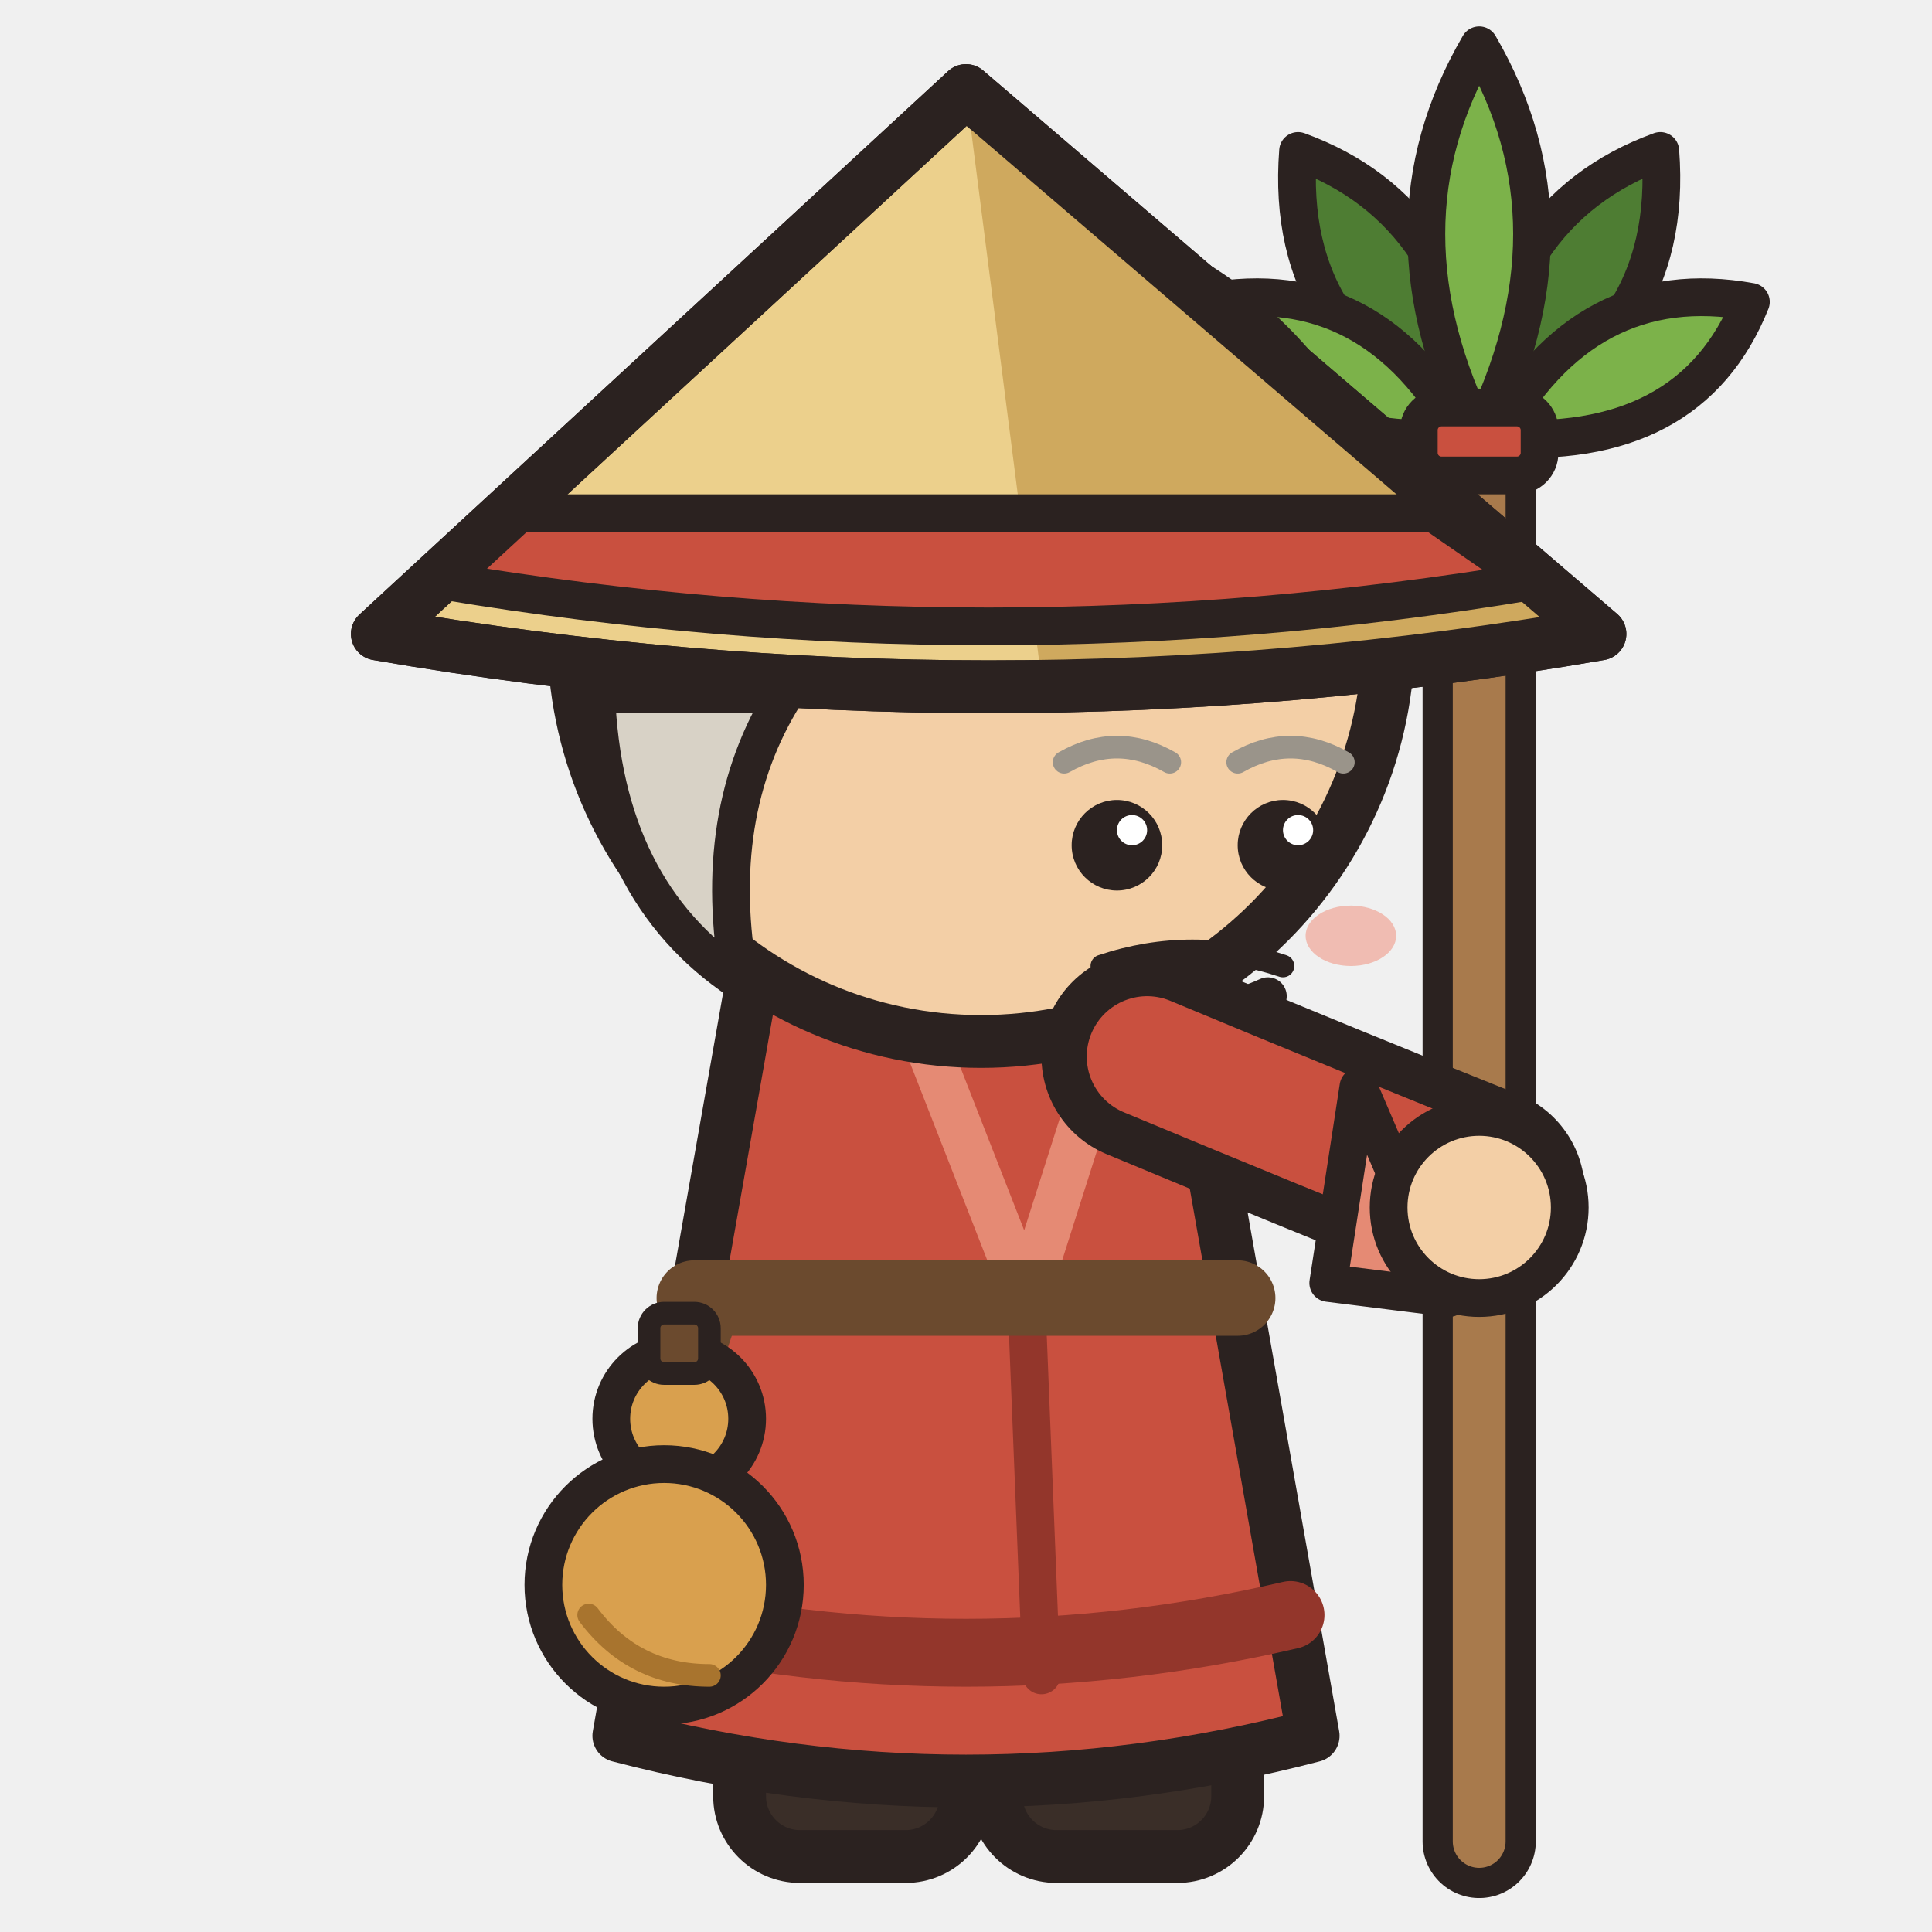
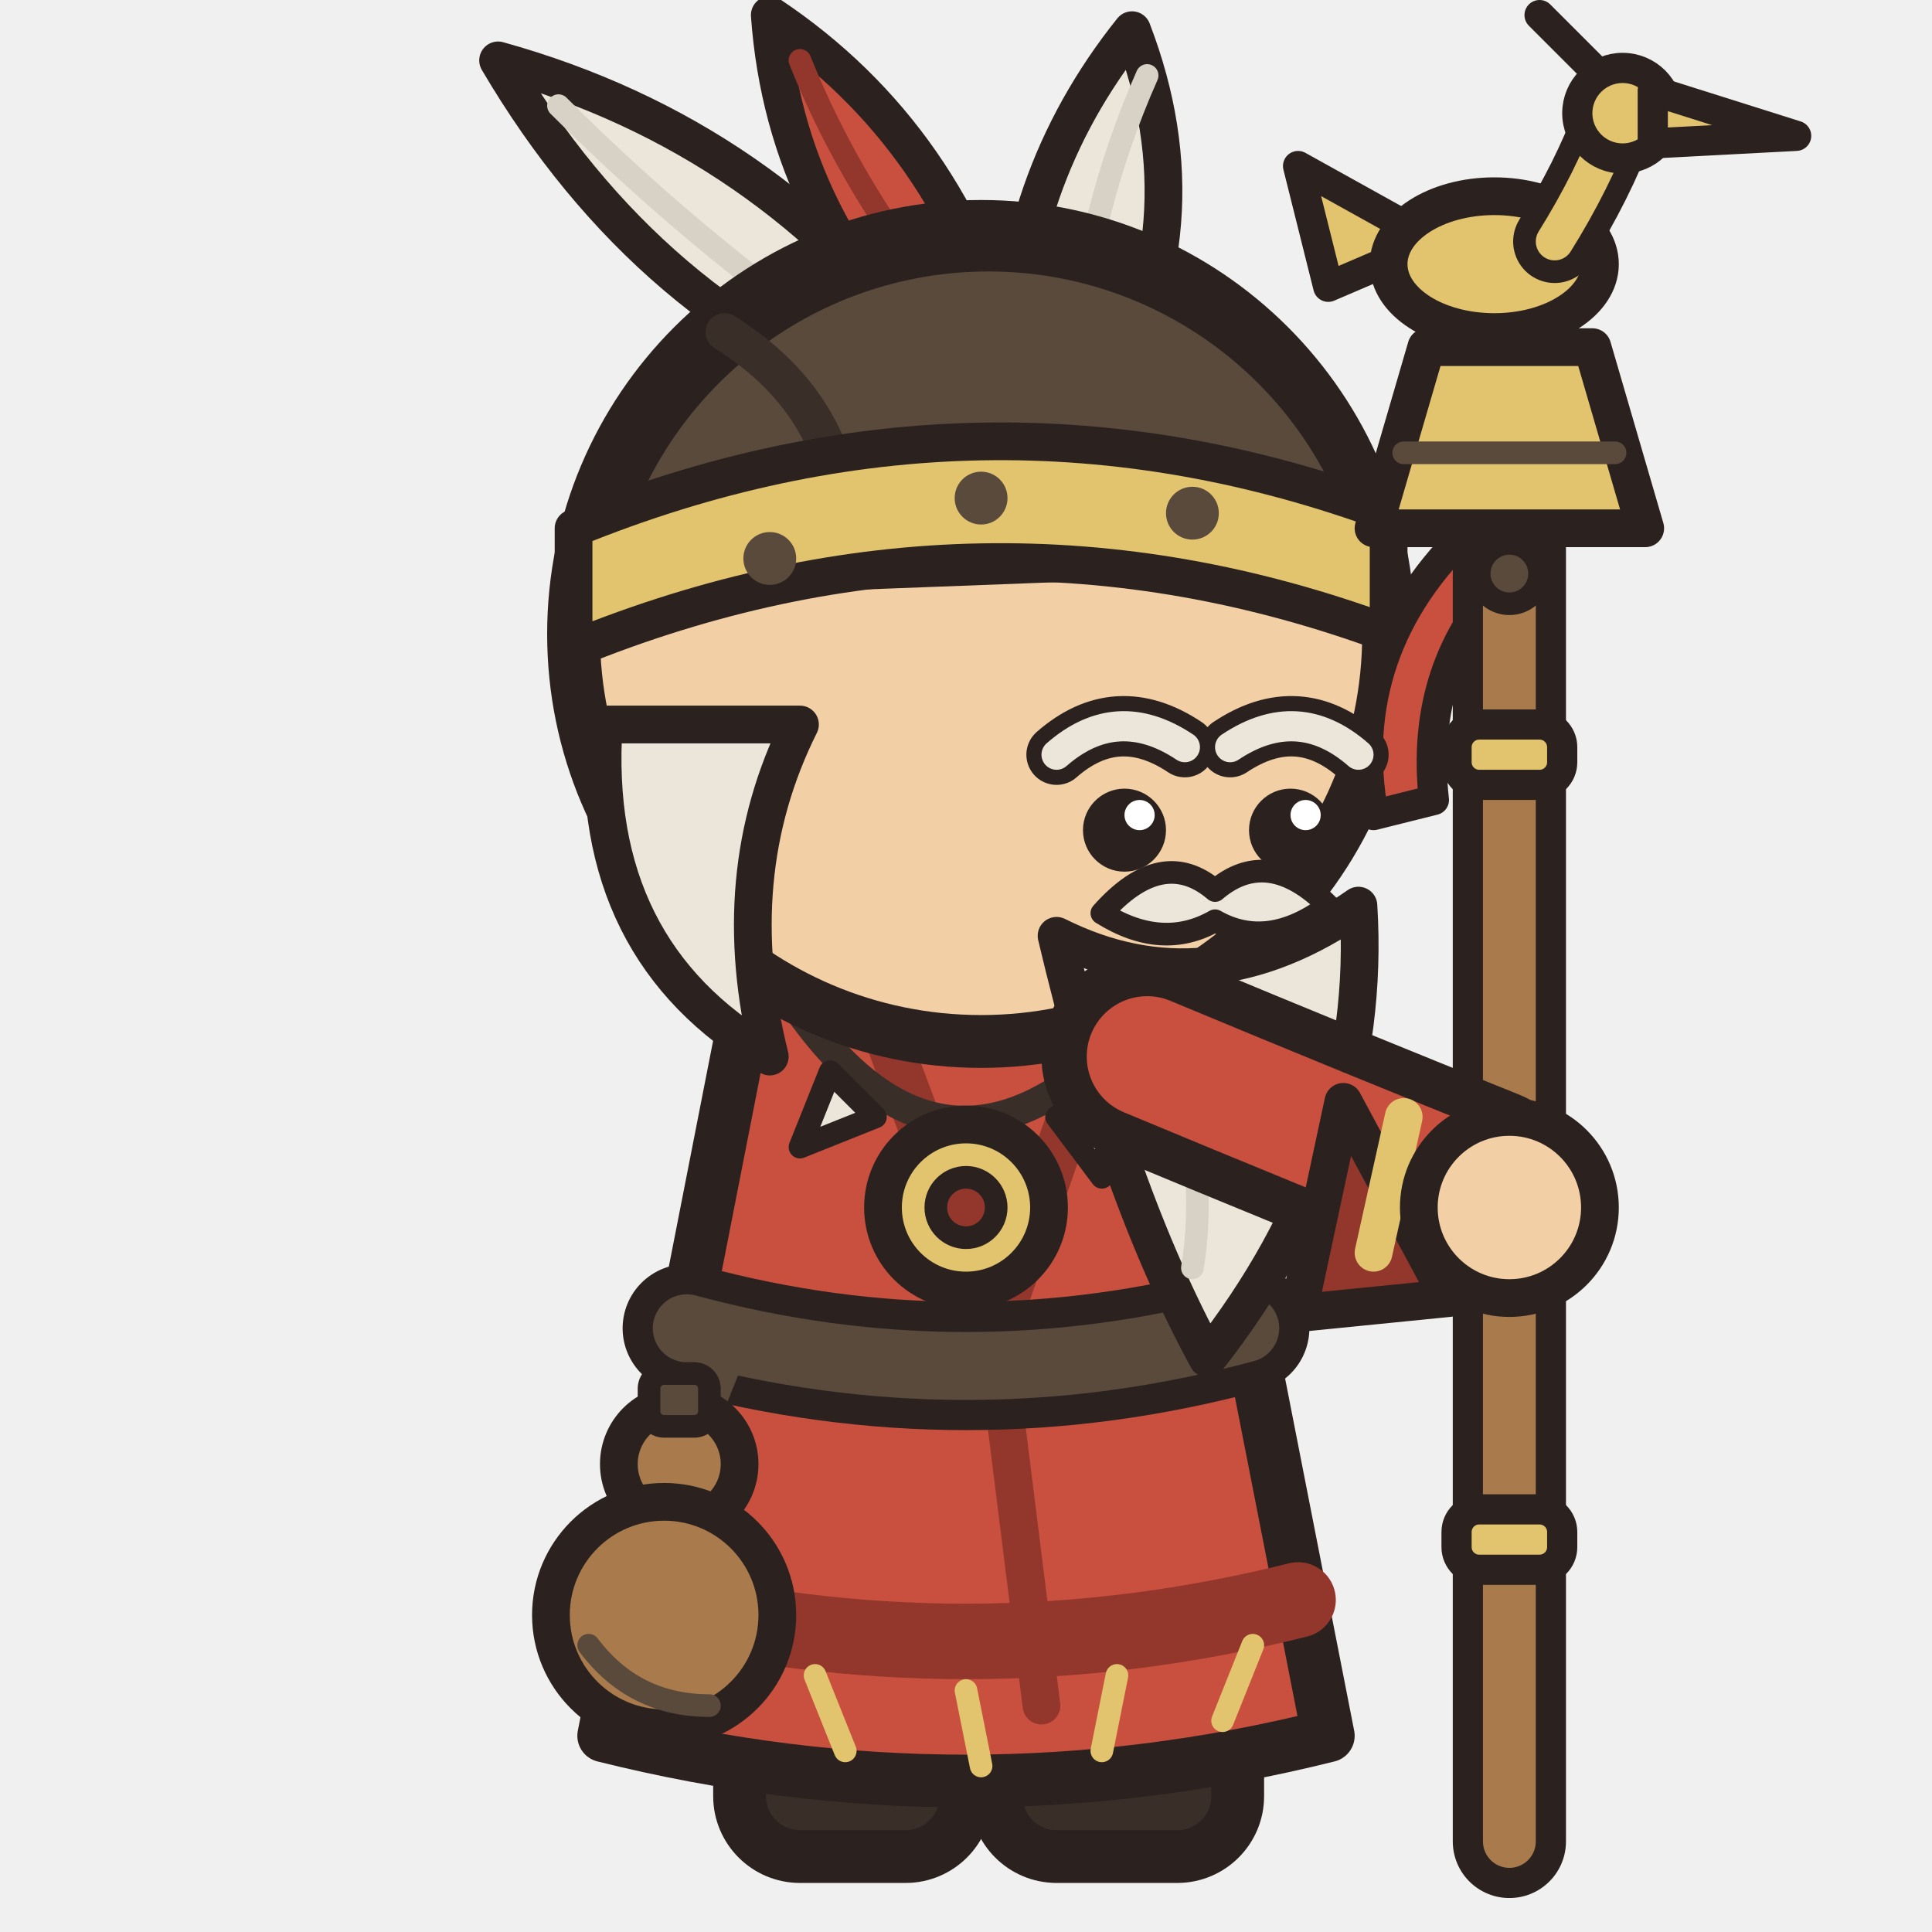
<svg xmlns="http://www.w3.org/2000/svg" viewBox="0 0 256 256" width="256" height="256">
  <g stroke="#2b2220" stroke-width="7" stroke-linejoin="round" stroke-linecap="round">
+     <path d="M108 140 Q102 164 100 188" fill="none" stroke="#2b2220" stroke-width="26" />
+     <path d="M108 140 Q102 164 100 188" fill="none" stroke="#93362b" stroke-width="14" />
+     <circle cx="100" cy="192" r="11" fill="#f3cfa6" stroke-width="5" />
    <rect x="98" y="226" width="30" height="20" rx="8" fill="#3a2e28" />
    <rect x="132" y="226" width="32" height="20" rx="8" fill="#3a2e28" />
-     <path d="M100 128 Q128 118 156 128 L174 230 Q128 242 82 230 Z" fill="#c9503f" />
-     <path d="M85 214 Q128 224 171 214" fill="none" stroke="#93362b" stroke-width="9" />
-     <path d="M118 126 L136 172 L150 128" fill="none" stroke="#e58a74" stroke-width="6" />
-     <path d="M136 172 L138 222" fill="none" stroke="#93362b" stroke-width="5" />
-     <path d="M92 172 L164 172" stroke="#6b4a2e" stroke-width="10" />
-     <path d="M96 172 L92 184" fill="none" stroke="#6b4a2e" stroke-width="5" />
-     <circle cx="90" cy="188" r="9" fill="#d9a04e" stroke-width="5" />
-     <circle cx="88" cy="210" r="16" fill="#d9a04e" stroke-width="5" />
-     <path d="M78 214 Q84 222 94 222" fill="none" stroke="#a8742e" stroke-width="3" />
-     <rect x="86" y="174" width="8" height="8" rx="2" fill="#6b4a2e" stroke-width="3" />
-     <line x1="196" y1="44" x2="196" y2="244" stroke="#2b2220" stroke-width="15" />
-     <line x1="196" y1="44" x2="196" y2="244" stroke="#a87a4c" stroke-width="7" />
-     <path d="M196 56 Q170 46 172 20 Q194 28 196 56 Z" fill="#4e7d33" stroke-width="5" />
-     <path d="M196 56 Q222 46 220 20 Q198 28 196 56 Z" fill="#4e7d33" stroke-width="5" />
-     <path d="M196 58 Q182 30 196 6 Q210 30 196 58 Z" fill="#7cb24a" stroke-width="5" />
-     <path d="M194 58 Q168 60 160 40 Q182 36 194 58 Z" fill="#7cb24a" stroke-width="5" />
-     <path d="M198 58 Q224 60 232 40 Q210 36 198 58 Z" fill="#7cb24a" stroke-width="5" />
-     <rect x="188" y="54" width="16" height="9" rx="3" fill="#c9503f" stroke-width="5" />
+     <path d="M100 128 Q128 118 156 128 L176 230 Q128 242 80 230 Z" fill="#c9503f" />
+     <path d="M84 212 Q128 223 172 212" fill="none" stroke="#93362b" stroke-width="10" />
+     <path d="M88 218 L94 228 M108 222 L112 232 M128 224 L130 234 M148 222 L146 232 M166 218 L162 228" fill="none" stroke="#e2c36e" stroke-width="3" />
+     <path d="M132 178 L138 226" fill="none" stroke="#93362b" stroke-width="5" />
+     <path d="M114 128 L132 176 L148 130" fill="none" stroke="#93362b" stroke-width="6" />
+     <path d="M91 176 Q128 186 165 176" fill="none" stroke="#2b2220" stroke-width="17" />
+     <path d="M91 176 Q128 186 165 176" fill="none" stroke="#5a4a3c" stroke-width="9" />
+     <path d="M96 180 L92 190" fill="none" stroke="#5a4a3c" stroke-width="5" />
+     <circle cx="90" cy="194" r="8" fill="#a87a4c" stroke-width="5" />
+     <circle cx="88" cy="214" r="15" fill="#a87a4c" stroke-width="5" />
+     <path d="M78 218 Q84 226 94 226" fill="none" stroke="#5a4a3c" stroke-width="3" />
+     <rect x="86" y="182" width="8" height="7" rx="2" fill="#5a4a3c" stroke-width="3" />
+     <path d="M106 134 Q126 162 150 136" fill="none" stroke="#3a2e28" stroke-width="4" />
+     <path d="M110 142 L106 152 L116 148 Z M140 148 L146 156 L148 144 Z" fill="#ece6da" stroke-width="3" />
+     <circle cx="128" cy="160" r="11" fill="#e2c36e" stroke-width="5" />
+     <circle cx="128" cy="160" r="4" fill="#93362b" stroke-width="3" />
+     <path d="M120 54 Q86 42 66 8 Q102 18 124 48 Z" fill="#ece6da" stroke-width="5" />
+     <path d="M118 50 Q94 34 74 14" fill="none" stroke="#d8d2c6" stroke-width="3" />
+     <path d="M126 50 Q104 30 102 2 Q126 18 134 48 Z" fill="#c9503f" stroke-width="5" />
+     <path d="M130 46 Q114 28 106 8" fill="none" stroke="#93362b" stroke-width="3" />
+     <path d="M134 50 Q134 24 150 4 Q160 30 146 54 Z" fill="#ece6da" stroke-width="5" />
+     <path d="M142 50 Q144 28 152 10" fill="none" stroke="#d8d2c6" stroke-width="3" />
    <circle cx="130" cy="84" r="54" fill="#f3cfa6" />
-     <path d="M79 92 Q80 118 98 130 Q94 108 104 92 Z" fill="#d8d2c6" stroke-width="5" />
-     <path d="M50 84 L128 12 L212 84 Q131 98 50 84 Z" fill="#ecd08c" />
-     <path d="M128 12 L212 84 Q170 92 138 90 Z" fill="#cfa95e" stroke="none" />
-     <path d="M68 68 L190 68 L203 77 Q131 89 59 77 Z" fill="#c9503f" stroke-width="5" />
-     <path d="M50 84 L128 12 L212 84 Q131 98 50 84 Z" fill="none" />
-     <path d="M146 132 Q156 160 168 132 Q157 137 146 132 Z" fill="#ece6da" stroke-width="5" />
+     <path d="M80 96 Q78 126 102 140 Q96 116 106 96 Z" fill="#ece6da" stroke-width="5" />
+     <path d="M78 76 A54 54 0 0 1 183 72 Z" fill="#5a4a3c" />
+     <path d="M96 44 Q112 54 112 72" fill="none" stroke="#3a2e28" stroke-width="5" />
+     <path d="M76 70 Q130 48 184 68 L184 84 Q130 64 76 86 Z" fill="#e2c36e" stroke-width="5" />
+     <circle cx="102" cy="74" r="3.5" fill="#5a4a3c" stroke="none" />
+     <circle cx="130" cy="66" r="3.5" fill="#5a4a3c" stroke="none" />
+     <circle cx="158" cy="68" r="3.5" fill="#5a4a3c" stroke="none" />
+     <path d="M140 124 Q160 134 180 120 Q182 152 160 180 Q148 158 140 124 Z" fill="#ece6da" stroke-width="5" />
+     <path d="M156 140 Q160 156 158 168" fill="none" stroke="#d8d2c6" stroke-width="3" />
+     <path d="M195 70 Q178 86 182 108 L190 106 Q188 88 200 76 Z" fill="#c9503f" stroke-width="4" />
+     <line x1="200" y1="56" x2="200" y2="244" stroke="#2b2220" stroke-width="15" />
+     <line x1="200" y1="56" x2="200" y2="244" stroke="#a87a4c" stroke-width="7" />
+     <rect x="193" y="96" width="14" height="8" rx="3" fill="#e2c36e" stroke-width="4" />
+     <rect x="193" y="200" width="14" height="8" rx="3" fill="#e2c36e" stroke-width="4" />
+     <path d="M189 46 L211 46 L218 70 L182 70 Z" fill="#e2c36e" stroke-width="5" />
+     <path d="M186 60 L214 60" fill="none" stroke="#5a4a3c" stroke-width="3" />
+     <circle cx="200" cy="76" r="4" fill="#5a4a3c" stroke-width="3" />
+     <path d="M190 32 L172 22 L176 38 Z" fill="#e2c36e" stroke-width="4" />
+     <ellipse cx="198" cy="35" rx="14" ry="9" fill="#e2c36e" stroke-width="5" />
+     <path d="M206 32 Q211 24 214 16" fill="none" stroke="#2b2220" stroke-width="11" />
+     <path d="M206 32 Q211 24 214 16" fill="none" stroke="#e2c36e" stroke-width="5" />
+     <path d="M212 10 L204 2" fill="none" stroke="#2b2220" stroke-width="4" />
+     <circle cx="215" cy="15" r="6" fill="#e2c36e" stroke-width="4" />
+     <path d="M219 12 L238 18 L219 19 Z" fill="#e2c36e" stroke-width="4" />
    <path d="M152 140 Q176 150 196 158" fill="none" stroke="#2b2220" stroke-width="28" />
    <path d="M152 140 Q176 150 196 158" fill="none" stroke="#c9503f" stroke-width="16" />
-     <path d="M180 144 L176 170 L192 172 Z" fill="#e58a74" stroke-width="5" />
-     <circle cx="196" cy="160" r="12" fill="#f3cfa6" stroke-width="5" />
+     <path d="M178 146 L172 174 L192 172 Z" fill="#93362b" stroke-width="5" />
+     <path d="M186 148 L182 166" fill="none" stroke="#e2c36e" stroke-width="5" />
+     <circle cx="200" cy="160" r="12" fill="#f3cfa6" stroke-width="5" />
  </g>
-   <path d="M141 101 Q148 97 155 101 M164 101 Q171 97 178 101" fill="none" stroke="#9a948a" stroke-width="3" stroke-linecap="round" />
-   <circle cx="148" cy="112" r="6" fill="#2b2220" />
-   <circle cx="170" cy="112" r="6" fill="#2b2220" />
-   <circle cx="150" cy="110" r="2" fill="#fff" />
-   <circle cx="172" cy="110" r="2" fill="#fff" />
-   <ellipse cx="179" cy="124" rx="6" ry="4" fill="#f09a88" opacity="0.6" />
-   <path d="M146 128 Q158 124 170 128" fill="none" stroke="#2b2220" stroke-width="3" stroke-linecap="round" />
+   <path d="M140 100 Q148 93 157 99 M163 99 Q172 93 180 100" fill="none" stroke="#2b2220" stroke-width="8" stroke-linecap="round" />
+   <path d="M140 100 Q148 93 157 99 M163 99 Q172 93 180 100" fill="none" stroke="#ece6da" stroke-width="4" stroke-linecap="round" />
+   <circle cx="149" cy="110" r="5.5" fill="#2b2220" />
+   <circle cx="171" cy="110" r="5.5" fill="#2b2220" />
+   <circle cx="151" cy="108" r="2" fill="#fff" />
+   <circle cx="173" cy="108" r="2" fill="#fff" />
+   <path d="M146 121 Q154 112 161 118 Q168 112 176 120 Q168 126 161 122 Q154 126 146 121 Z" fill="#ece6da" stroke="#2b2220" stroke-width="3" stroke-linejoin="round" />
</svg>
